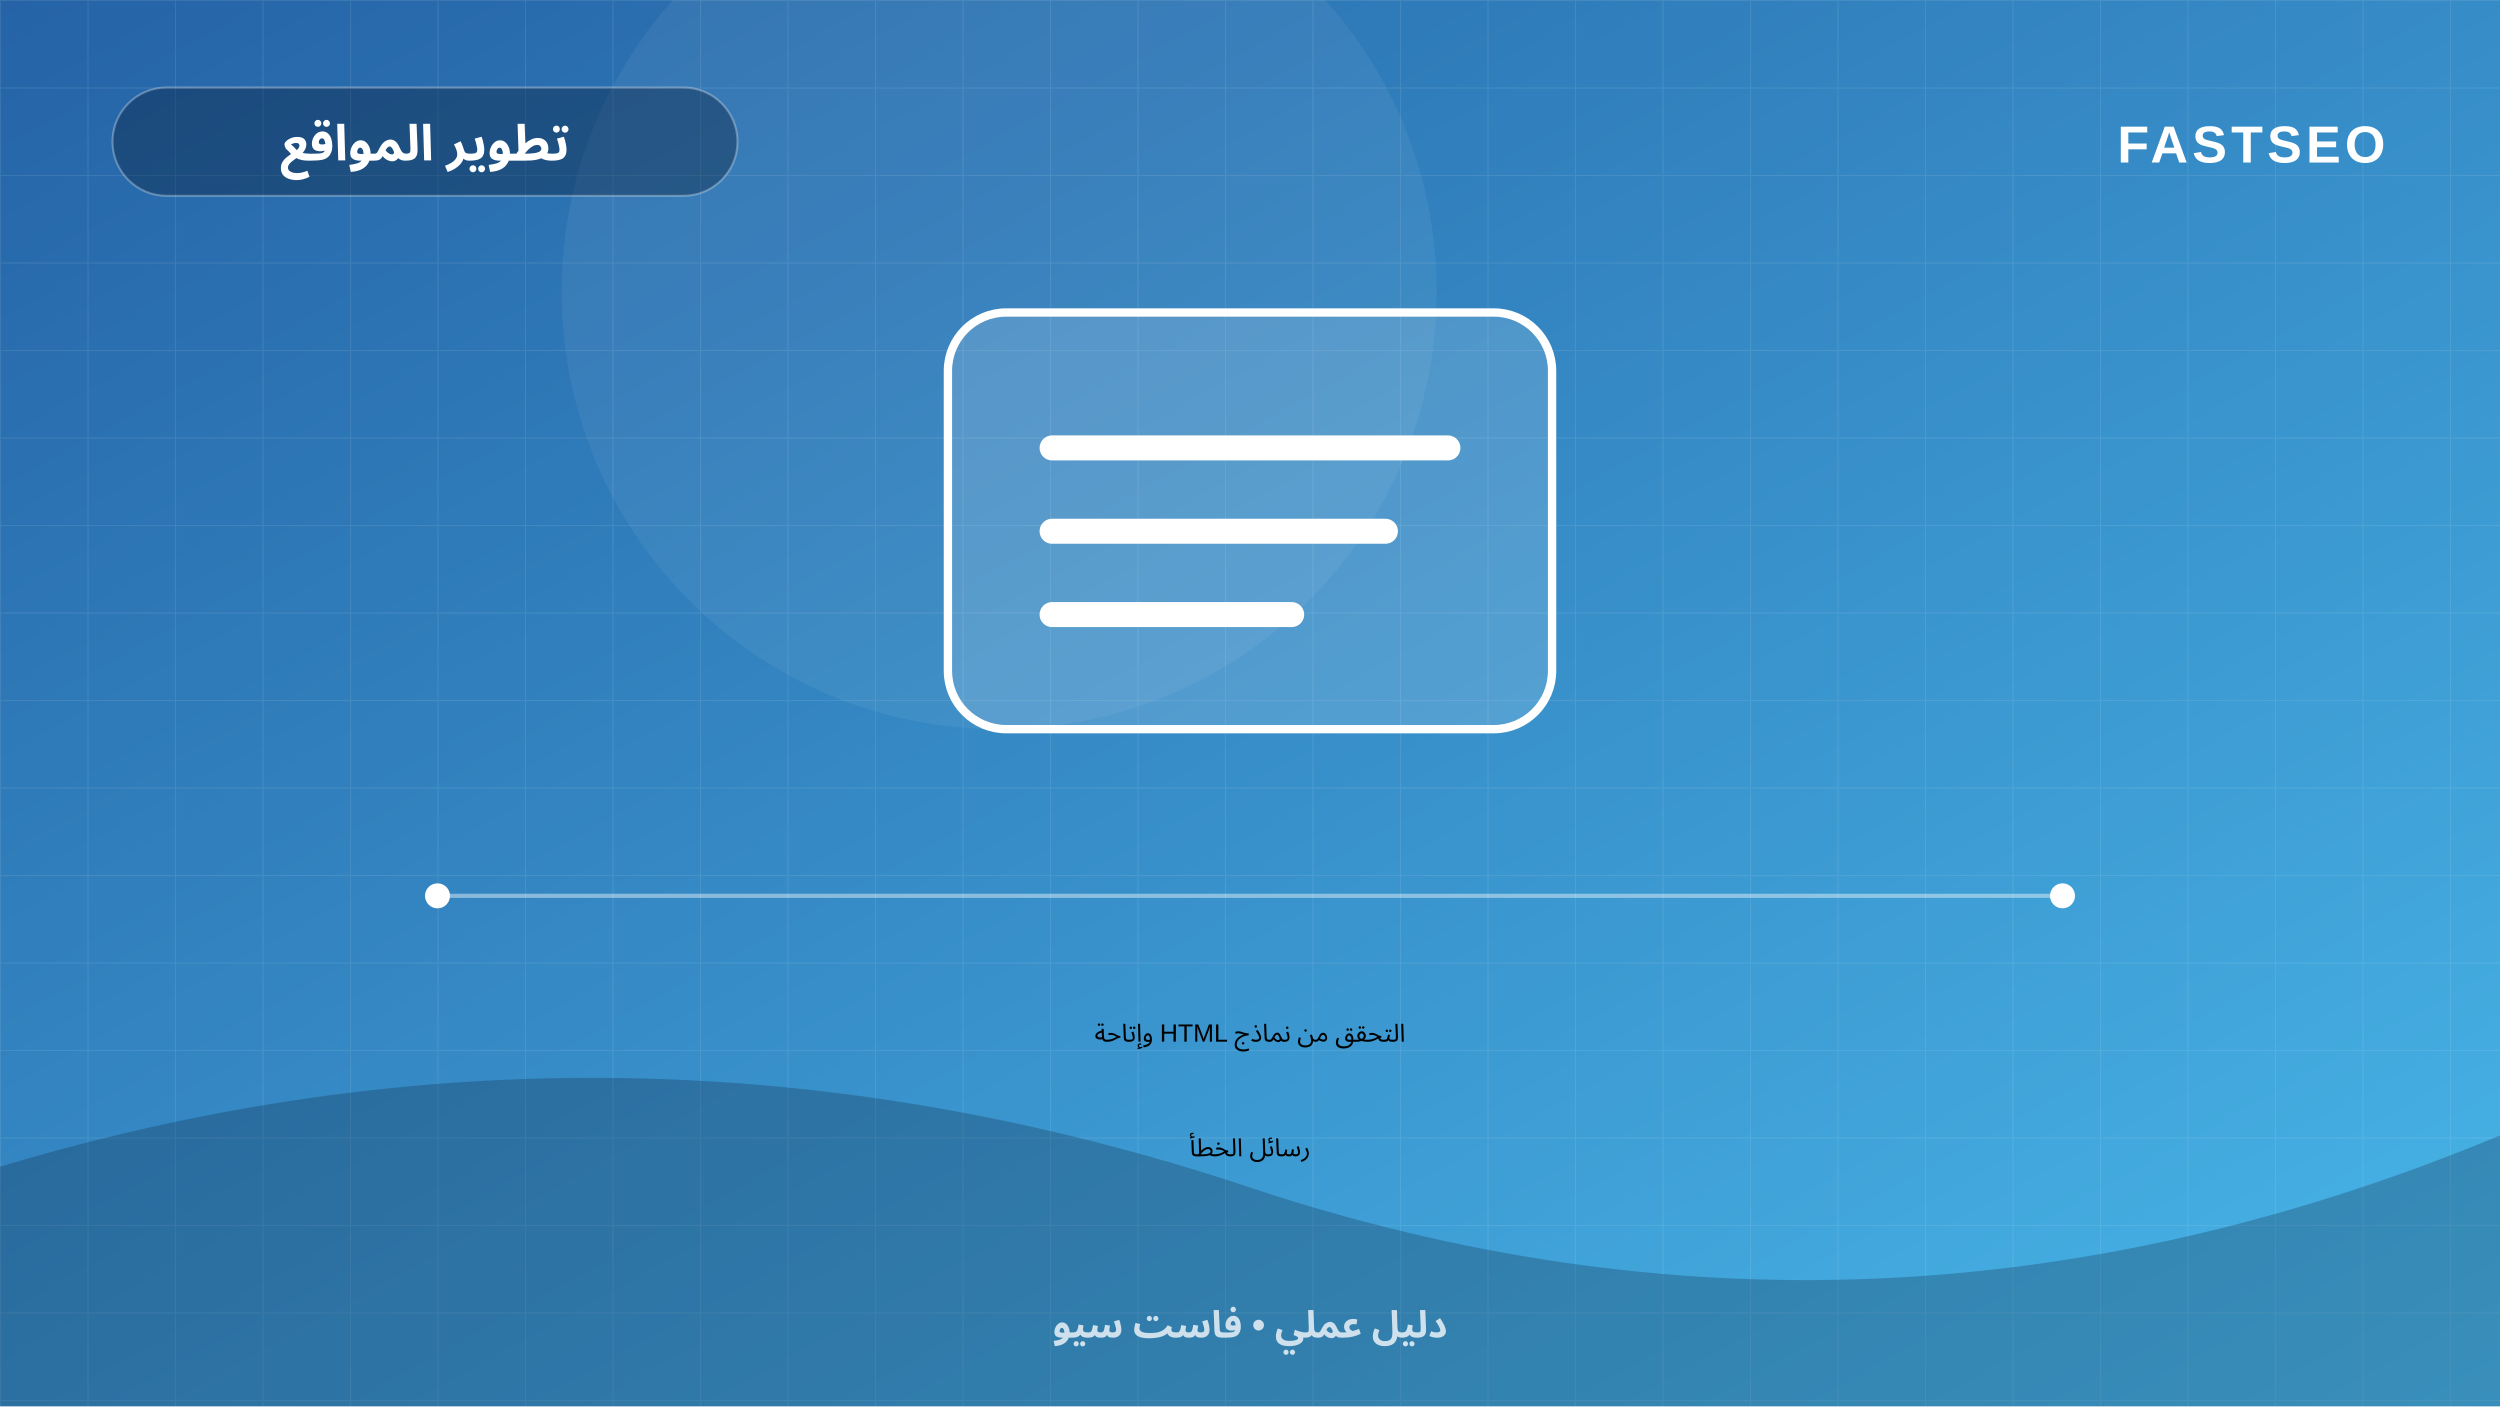
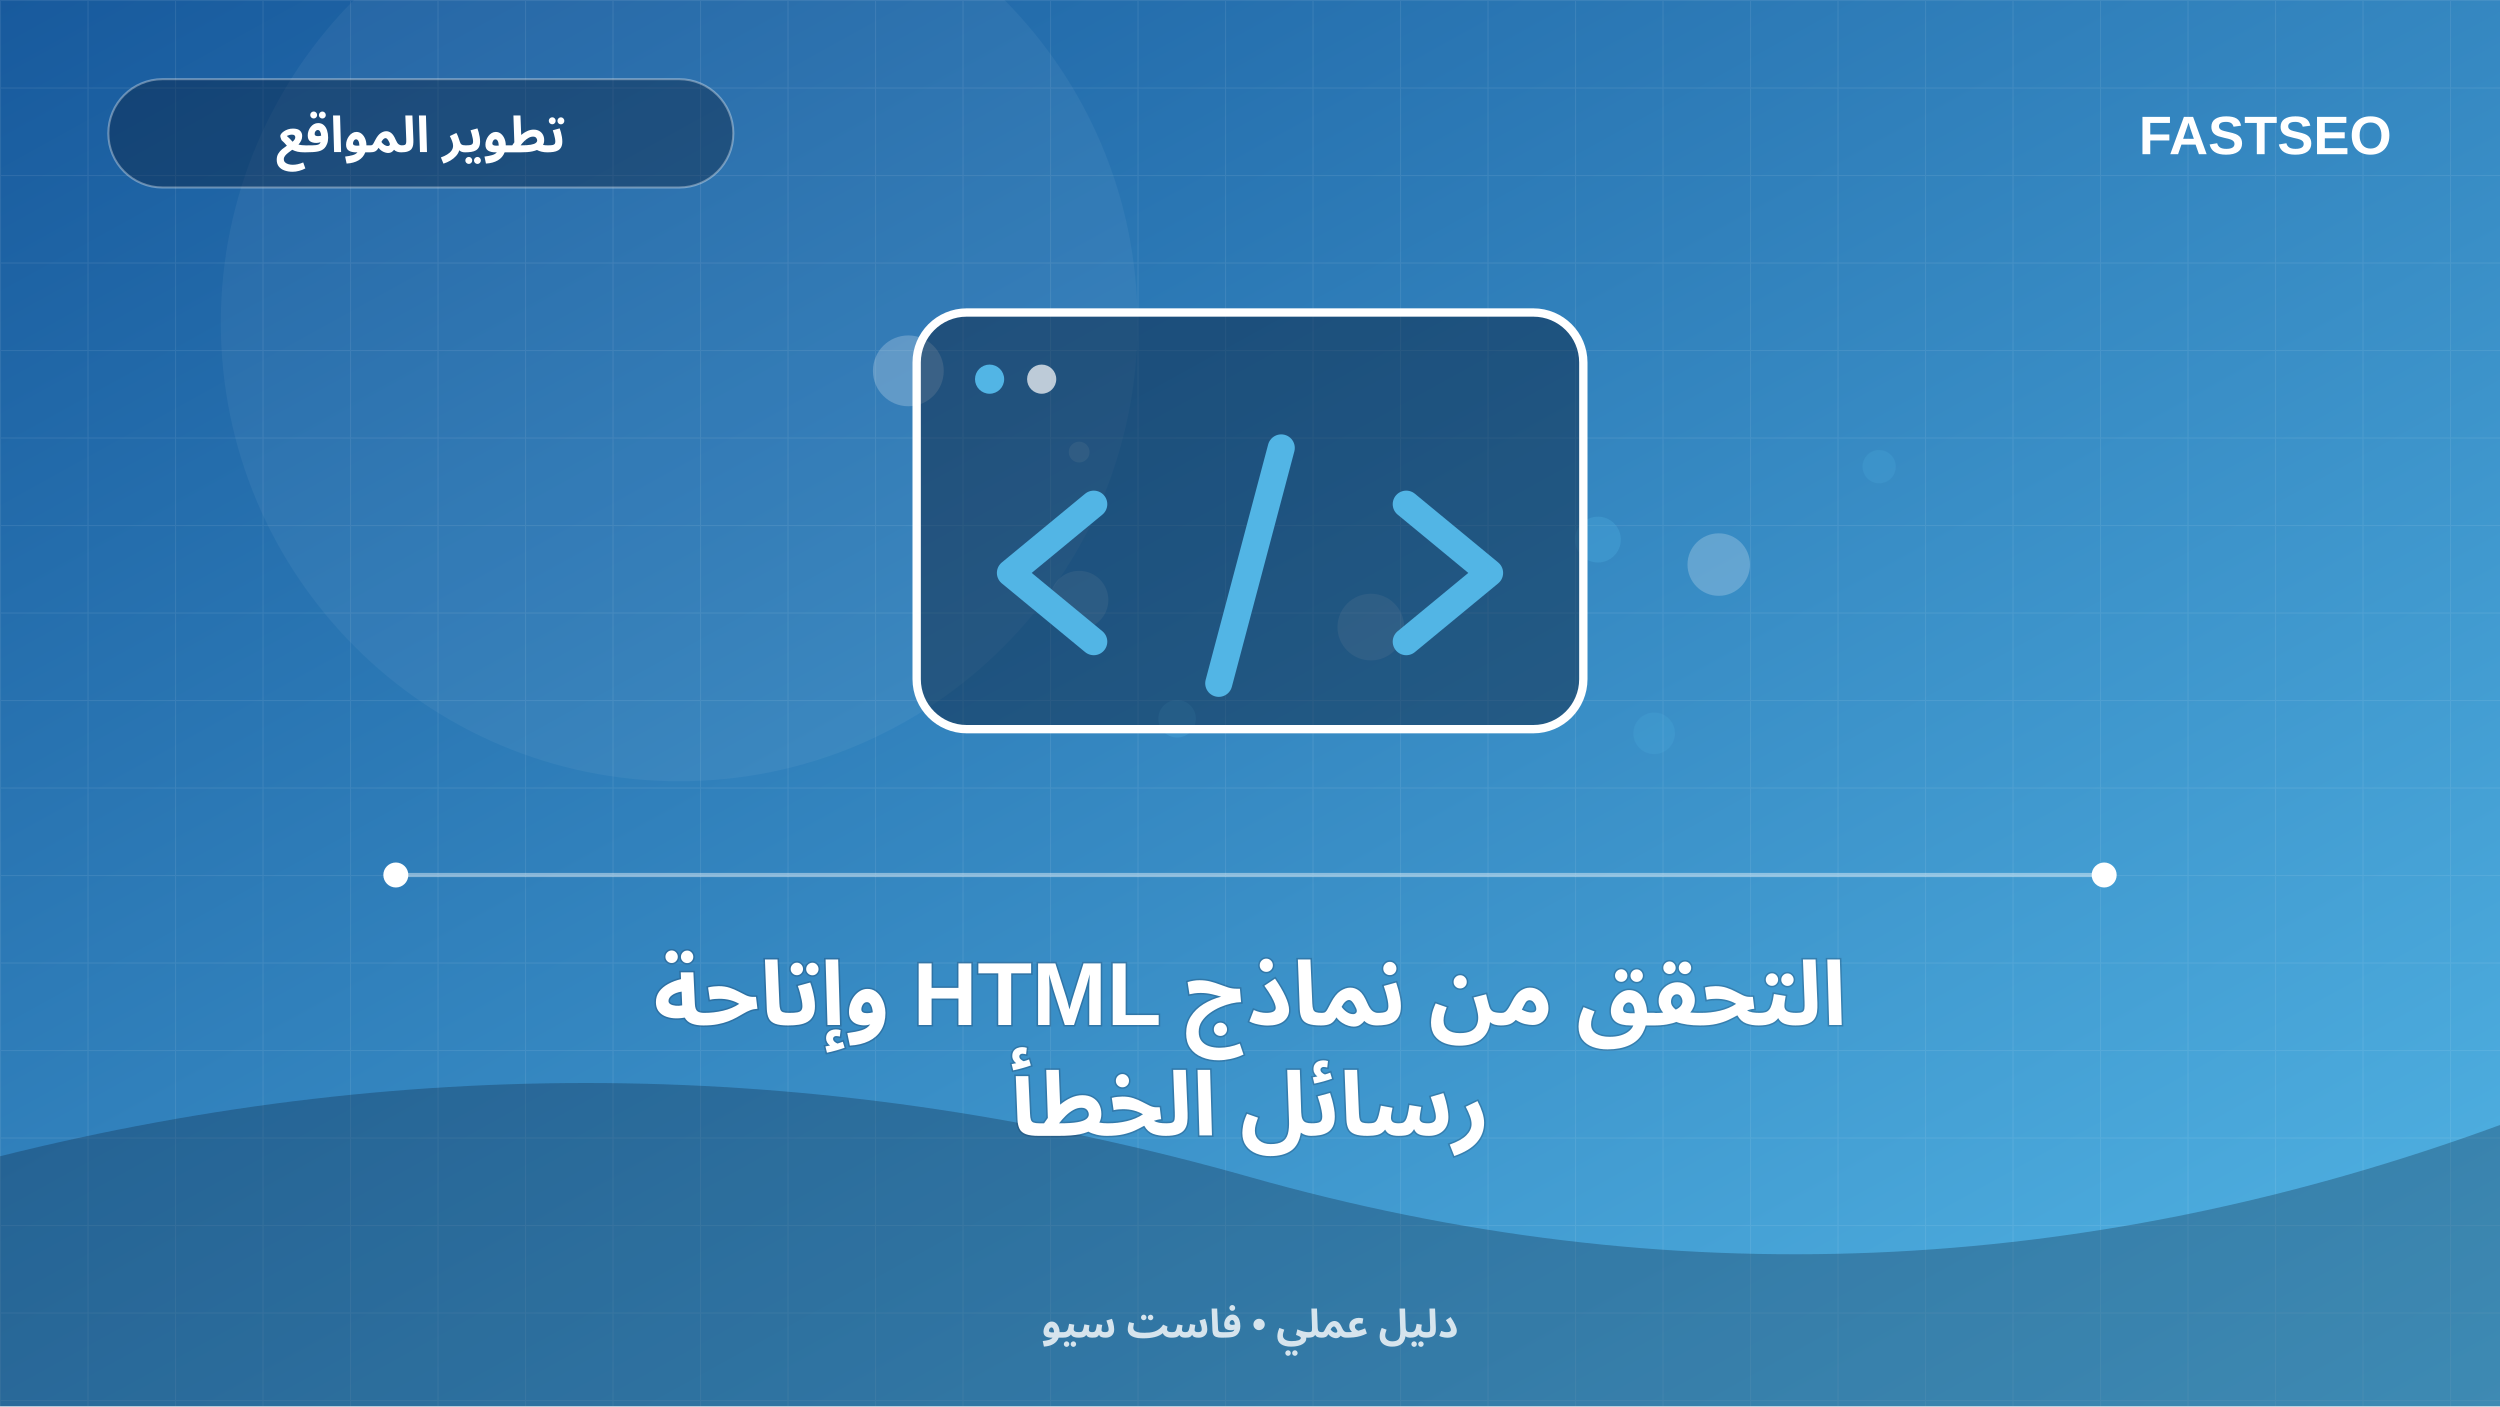
- <svg xmlns="http://www.w3.org/2000/svg" width="1200" height="675" viewBox="0 0 1200 675" role="img" aria-labelledby="title desc">
+ <svg xmlns="http://www.w3.org/2000/svg" width="1200" height="675" viewBox="0 0 1200 675" role="img" aria-labelledby="t dsc">
  <defs>
    <linearGradient id="bg" x1="0" y1="0" x2="1" y2="1">
-       <stop offset="0" stop-color="#2563A6" />
-       <stop offset="1" stop-color="#48B6E8" />
+       <stop stop-color="#185A9D" />
+       <stop offset="1" stop-color="#52B5E5" />
    </linearGradient>
-     <radialGradient id="orb">
-       <stop stop-color="#fff" stop-opacity=".5" />
-       <stop offset="1" stop-color="#fff" stop-opacity="0" />
-     </radialGradient>
-     <pattern id="grid" width="42" height="42" patternUnits="userSpaceOnUse">
-       <path d="M42 0H0V42" fill="none" stroke="#fff" stroke-opacity=".09" stroke-width="1" />
+     <pattern id="g" width="42" height="42" patternUnits="userSpaceOnUse">
+       <path d="M42 0H0V42" fill="none" stroke="#fff" stroke-opacity=".08" />
    </pattern>
+     <style>.headline{fill:#fff;font-family:'Noto Sans Arabic',Tahoma,Arial,sans-serif;font-size:43px;font-weight:900;paint-order:stroke;stroke:#10213B;stroke-opacity:.22;stroke-width:1.5px}</style>
  </defs>
  <rect width="1200" height="675" fill="url(#bg)" />
-   <rect width="1200" height="675" fill="url(#grid)" />
-   <path d="M0 560Q300 470 600 570T1200 545V675H0Z" fill="#07152B" opacity=".24" />
-   <circle cx="479.6" cy="140" r="210" fill="#fff" opacity=".055" />
-   <circle cx="2" cy="-188" r="7" fill="#fff" opacity="0.12" />
-   <circle cx="41" cy="-49" r="6" fill="#48B6E8" opacity="0.19" />
-   <circle cx="-460" cy="-130" r="5" fill="#fff" opacity="0.26" />
-   <circle cx="-710" cy="-20" r="18" fill="#48B6E8" opacity="0.12" />
-   <circle cx="-315" cy="35" r="17" fill="#fff" opacity="0.19" />
-   <circle cx="-118" cy="-88" r="16" fill="#48B6E8" opacity="0.26" />
-   <circle cx="-19" cy="-149" r="15" fill="#fff" opacity="0.12" />
-   <circle cx="-490" cy="-180" r="14" fill="#48B6E8" opacity="0.19" />
-   <g font-family="Noto Sans Arabic,Tahoma,Arial,sans-serif">
-     <rect x="54" y="42" width="300" height="52" rx="26" fill="#07152B" fill-opacity=".35" stroke="#fff" stroke-opacity=".3" />
-     <text x="204" y="77" text-anchor="middle" fill="#fff" font-size="24" font-weight="800" direction="rtl">تطوير المواقع</text>
-     <text x="1145" y="78" text-anchor="end" fill="#fff" font-size="25" font-weight="900" letter-spacing="2">FASTSEO</text>
+   <rect width="1200" height="675" fill="url(#g)" />
+   <circle cx="326" cy="155" r="220" fill="#fff" opacity=".05" />
+   <circle cx="518" cy="288" r="14" fill="#fff" opacity="0.12" />
+   <circle cx="902" cy="224" r="8" fill="#52B5E5" opacity="0.17" />
+   <circle cx="825" cy="271" r="15" fill="#fff" opacity="0.22" />
+   <circle cx="565" cy="345" r="9" fill="#52B5E5" opacity="0.27" />
+   <circle cx="658" cy="301" r="16" fill="#fff" opacity="0.12" />
+   <circle cx="794" cy="352" r="10" fill="#52B5E5" opacity="0.17" />
+   <circle cx="436" cy="178" r="17" fill="#fff" opacity="0.22" />
+   <circle cx="767" cy="259" r="11" fill="#52B5E5" opacity="0.27" />
+   <circle cx="518" cy="217" r="5" fill="#fff" opacity="0.12" />
+   <path d="M0 555Q300 480 600 565T1200 540V675H0Z" fill="#07152B" opacity=".27" />
+   <g font-family="'Noto Sans Arabic',Tahoma,Arial,sans-serif">
+     <rect x="52" y="38" width="300" height="52" rx="26" fill="#07152B" fill-opacity=".36" stroke="#fff" stroke-opacity=".35" />
+     <text x="202" y="73" text-anchor="middle" fill="#fff" font-size="24" font-weight="800" direction="rtl">تطوير المواقع</text>
+     <text x="1148" y="74" text-anchor="end" fill="#fff" font-size="26" font-weight="900">FASTSEO</text>
    <g transform="translate(600 250)">
-       <rect x="-145" y="-100" width="290" height="200" rx="28" fill="#fff" fill-opacity=".14" stroke="#fff" stroke-width="4" />
-       <path d="M-95 -35H95 M-95 5H65 M-95 45H20" stroke="#fff" stroke-width="12" stroke-linecap="round" />
+       <rect x="-160" y="-100" width="320" height="200" rx="24" fill="#07152B" fill-opacity=".42" stroke="#fff" stroke-width="4" />
+       <circle cx="-125" cy="-68" r="7" fill="#52B5E5" />
+       <circle cx="-100" cy="-68" r="7" fill="#fff" opacity=".7" />
+       <path d="M-75 -8L-115 25 -75 58M75 -8L115 25 75 58M15 -35L-15 78" fill="none" stroke="#52B5E5" stroke-width="13" stroke-linecap="round" stroke-linejoin="round" />
    </g>
-     <path d="M210 430H990" stroke="#fff" stroke-opacity=".42" stroke-width="2" />
-     <circle cx="210" cy="430" r="6" fill="#fff" />
-     <circle cx="990" cy="430" r="6" fill="#fff" />
-     <text x="600" y="500" text-anchor="middle" direction="rtl" unicode-bidi="plaintext" class="headline">التحقق من نماذج HTML وإتاحة</text>
-     <text x="600" y="555" text-anchor="middle" direction="rtl" unicode-bidi="plaintext" class="headline">رسائل الخطأ</text>
-     <text x="600" y="642" text-anchor="middle" fill="#fff" opacity=".76" font-size="18" font-weight="600" direction="rtl">دليل عملي • فاست سيو</text>
+     <path d="M190 420H1010" stroke="#fff" stroke-opacity=".42" stroke-width="2" />
+     <circle cx="190" cy="420" r="6" fill="#fff" />
+     <circle cx="1010" cy="420" r="6" fill="#fff" />
+     <text class="headline" x="600" y="492" text-anchor="middle" direction="rtl" unicode-bidi="plaintext">التحقق من نماذج HTML وإتاحة</text>
+     <text class="headline" x="600" y="545" text-anchor="middle" direction="rtl" unicode-bidi="plaintext">رسائل الخطأ</text>
+     <text x="600" y="642" text-anchor="middle" fill="#fff" opacity=".8" font-size="19" font-weight="700" direction="rtl">دليل عملي • فاست سيو</text>
  </g>
</svg>
